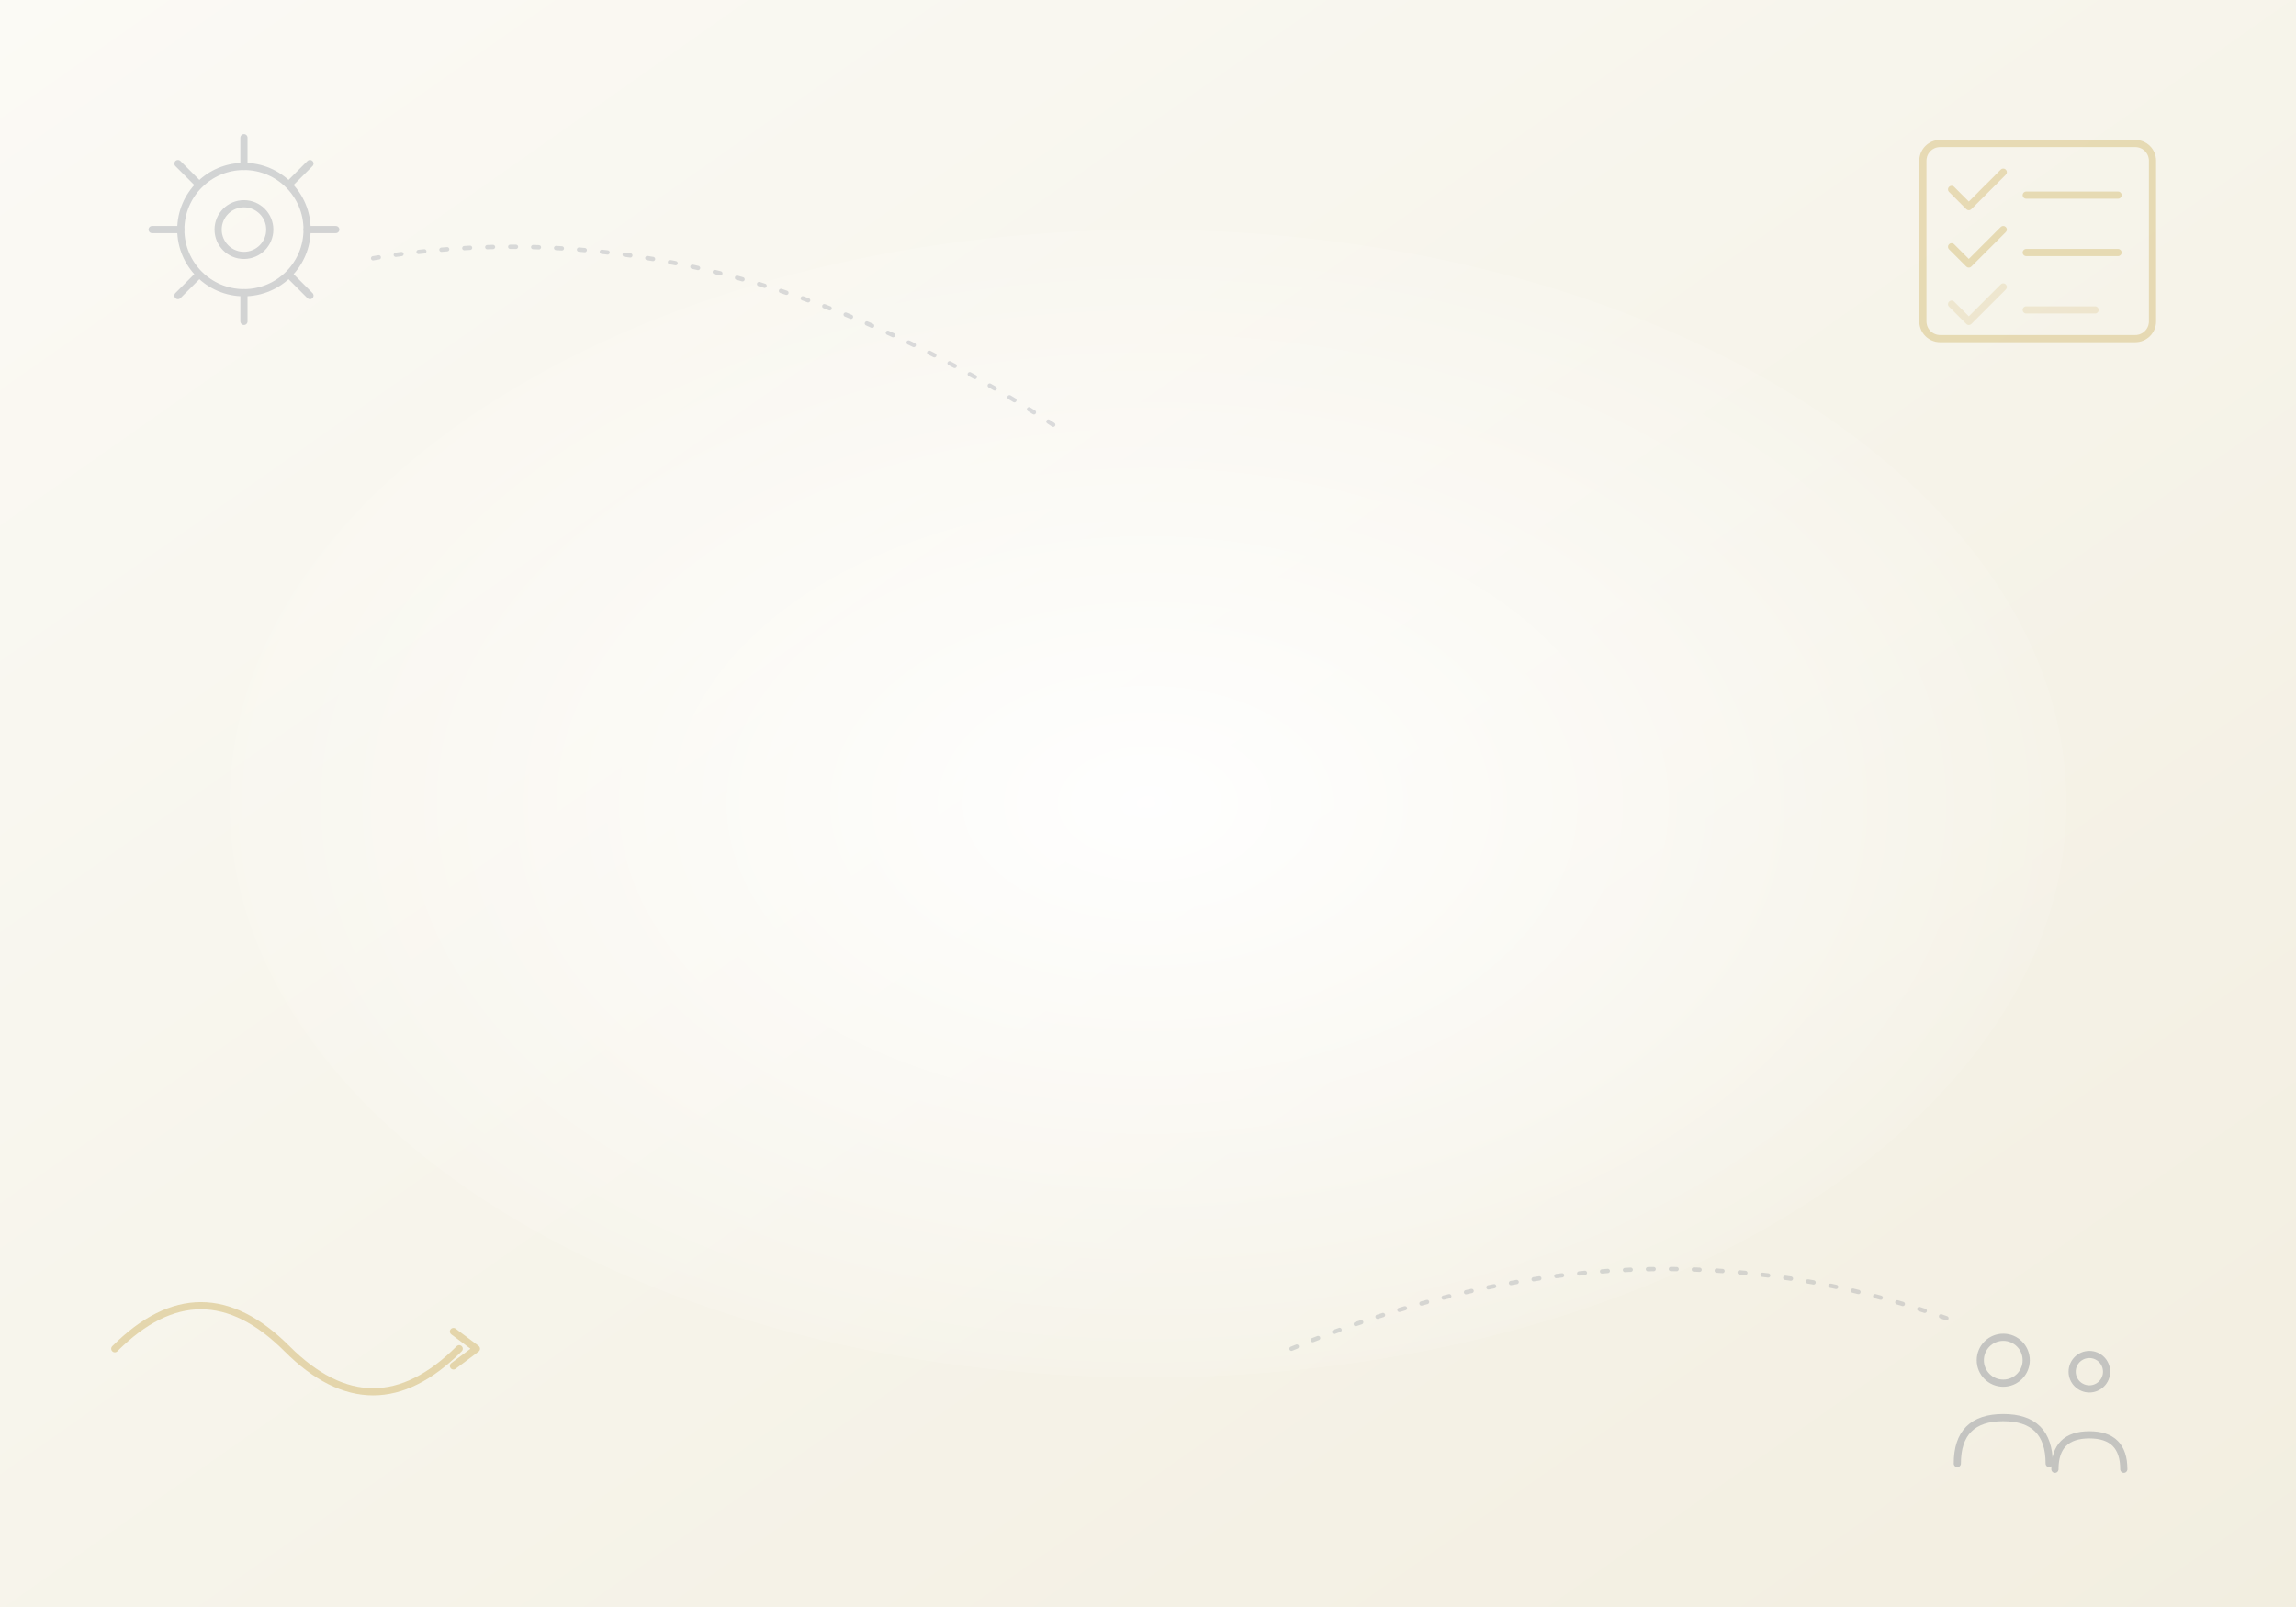
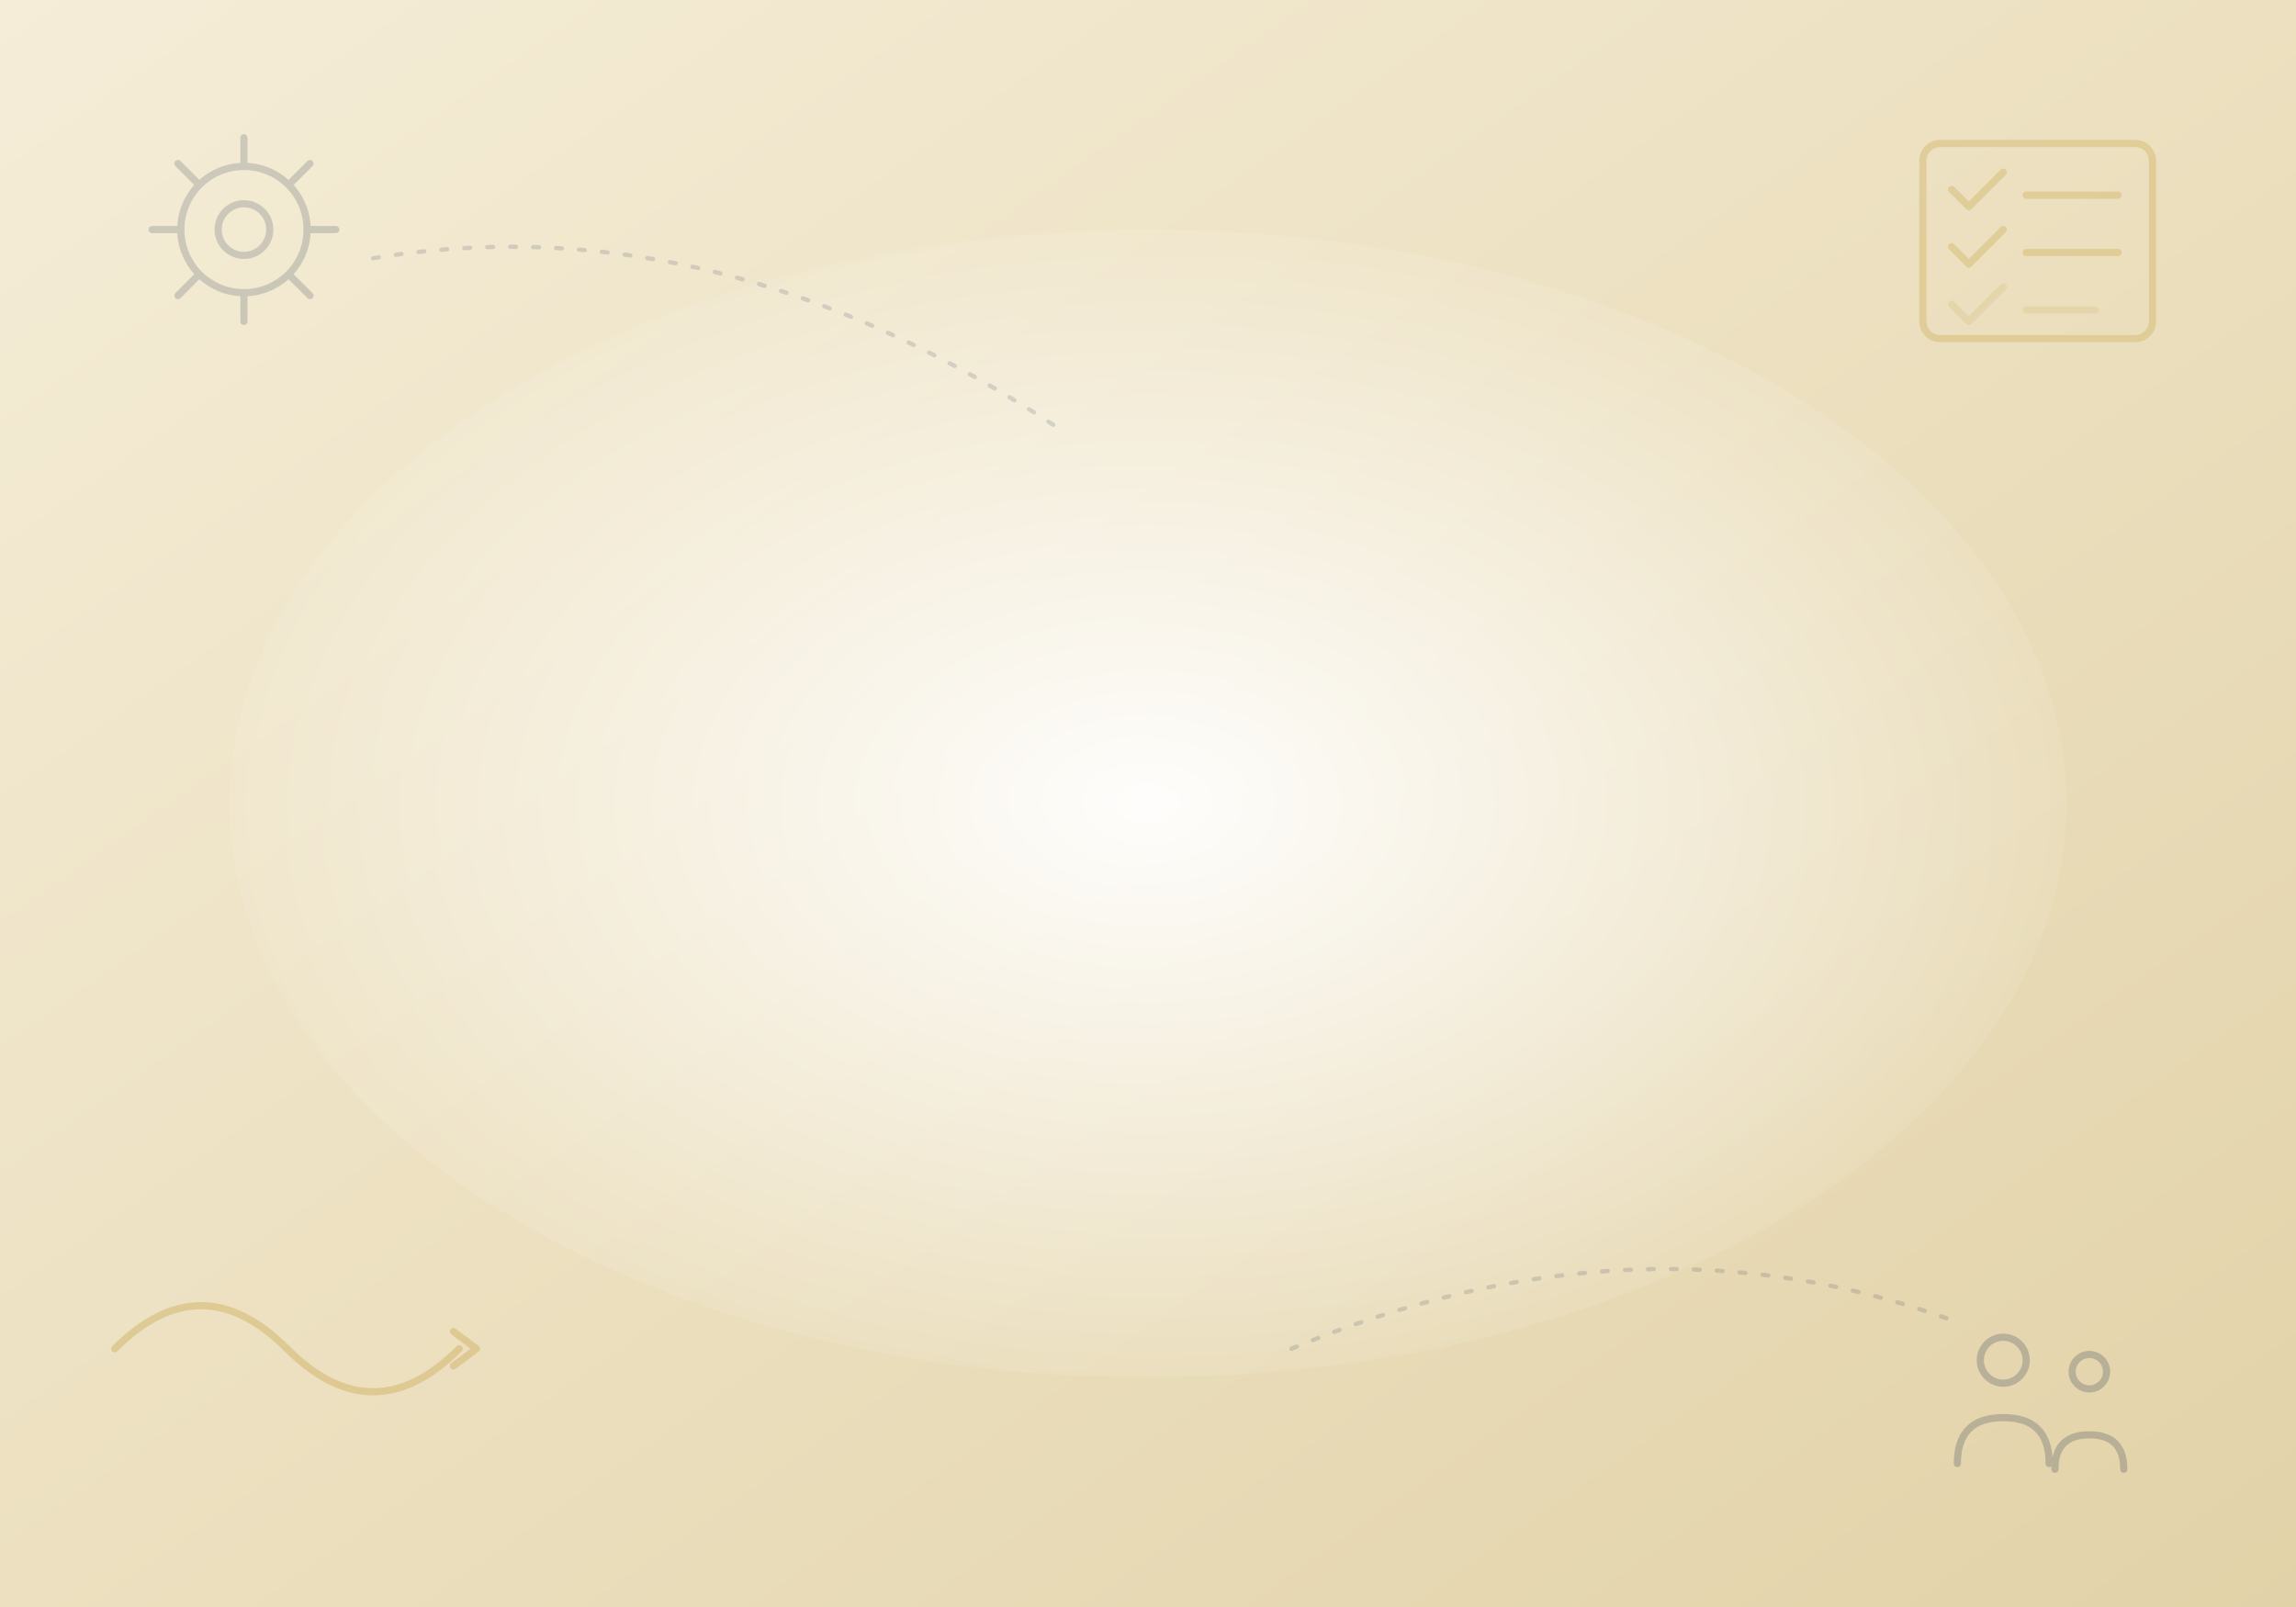
<svg xmlns="http://www.w3.org/2000/svg" viewBox="0 0 800 560" preserveAspectRatio="xMidYMid slice">
  <defs>
    <linearGradient id="bg2" x1="0" y1="0" x2="1" y2="1">
-       <stop offset="0" stop-color="#FBFAF5" />
-       <stop offset="1" stop-color="#F2EEE0" />
+       <stop offset="0" stop-color="#F5EDD8" />
+       <stop offset="0.5" stop-color="#ECE0C0" />
+       <stop offset="1" stop-color="#E2D2A8" />
    </linearGradient>
    <radialGradient id="glow2" cx="0.5" cy="0.5" r="0.55">
      <stop offset="0" stop-color="#FFFFFF" stop-opacity="0.95" />
      <stop offset="1" stop-color="#FFFFFF" stop-opacity="0" />
    </radialGradient>
  </defs>
  <rect width="800" height="560" fill="url(#bg2)" />
  <ellipse cx="400" cy="280" rx="320" ry="200" fill="url(#glow2)" />
  <g transform="translate(45,40)" fill="none" stroke="#1B2A4A" stroke-width="2.5" stroke-linecap="round" stroke-linejoin="round" opacity="0.18">
    <circle cx="40" cy="40" r="22" />
    <circle cx="40" cy="40" r="9" />
    <g>
      <line x1="40" y1="8" x2="40" y2="18" />
      <line x1="40" y1="62" x2="40" y2="72" />
      <line x1="8" y1="40" x2="18" y2="40" />
      <line x1="62" y1="40" x2="72" y2="40" />
      <line x1="17" y1="17" x2="24" y2="24" />
      <line x1="56" y1="56" x2="63" y2="63" />
      <line x1="63" y1="17" x2="56" y2="24" />
      <line x1="24" y1="56" x2="17" y2="63" />
    </g>
  </g>
  <g transform="translate(670,50)" fill="none" stroke="#C8A84E" stroke-width="2.5" stroke-linecap="round" stroke-linejoin="round" opacity="0.35">
    <rect x="0" y="0" width="80" height="68" rx="6" />
    <path d="M10 16 l6 6 l12 -12" />
    <line x1="36" y1="18" x2="68" y2="18" />
    <path d="M10 36 l6 6 l12 -12" />
    <line x1="36" y1="38" x2="68" y2="38" />
    <path d="M10 56 l6 6 l12 -12" stroke-opacity="0.5" />
    <line x1="36" y1="58" x2="60" y2="58" stroke-opacity="0.5" />
  </g>
  <g transform="translate(40,440)" fill="none" stroke="#C8A84E" stroke-width="2.5" stroke-linecap="round" stroke-linejoin="round" opacity="0.4">
    <path d="M0 30 q30 -30 60 0 t60 0" />
    <path d="M118 24 l8 6 l-8 6" />
  </g>
  <g transform="translate(680,460)" fill="none" stroke="#1B2A4A" stroke-width="2.5" stroke-linecap="round" stroke-linejoin="round" opacity="0.22">
    <circle cx="18" cy="14" r="8" />
    <path d="M2 50 q0 -16 16 -16 t16 16" />
    <circle cx="48" cy="18" r="6" />
    <path d="M36 52 q0 -12 12 -12 t12 12" />
  </g>
  <g stroke="#1B2A4A" stroke-width="1.5" stroke-dasharray="2 6" stroke-linecap="round" fill="none" opacity="0.15">
    <path d="M130 90 q120 -20 240 60" />
    <path d="M450 470 q120 -50 230 -10" />
  </g>
</svg>
